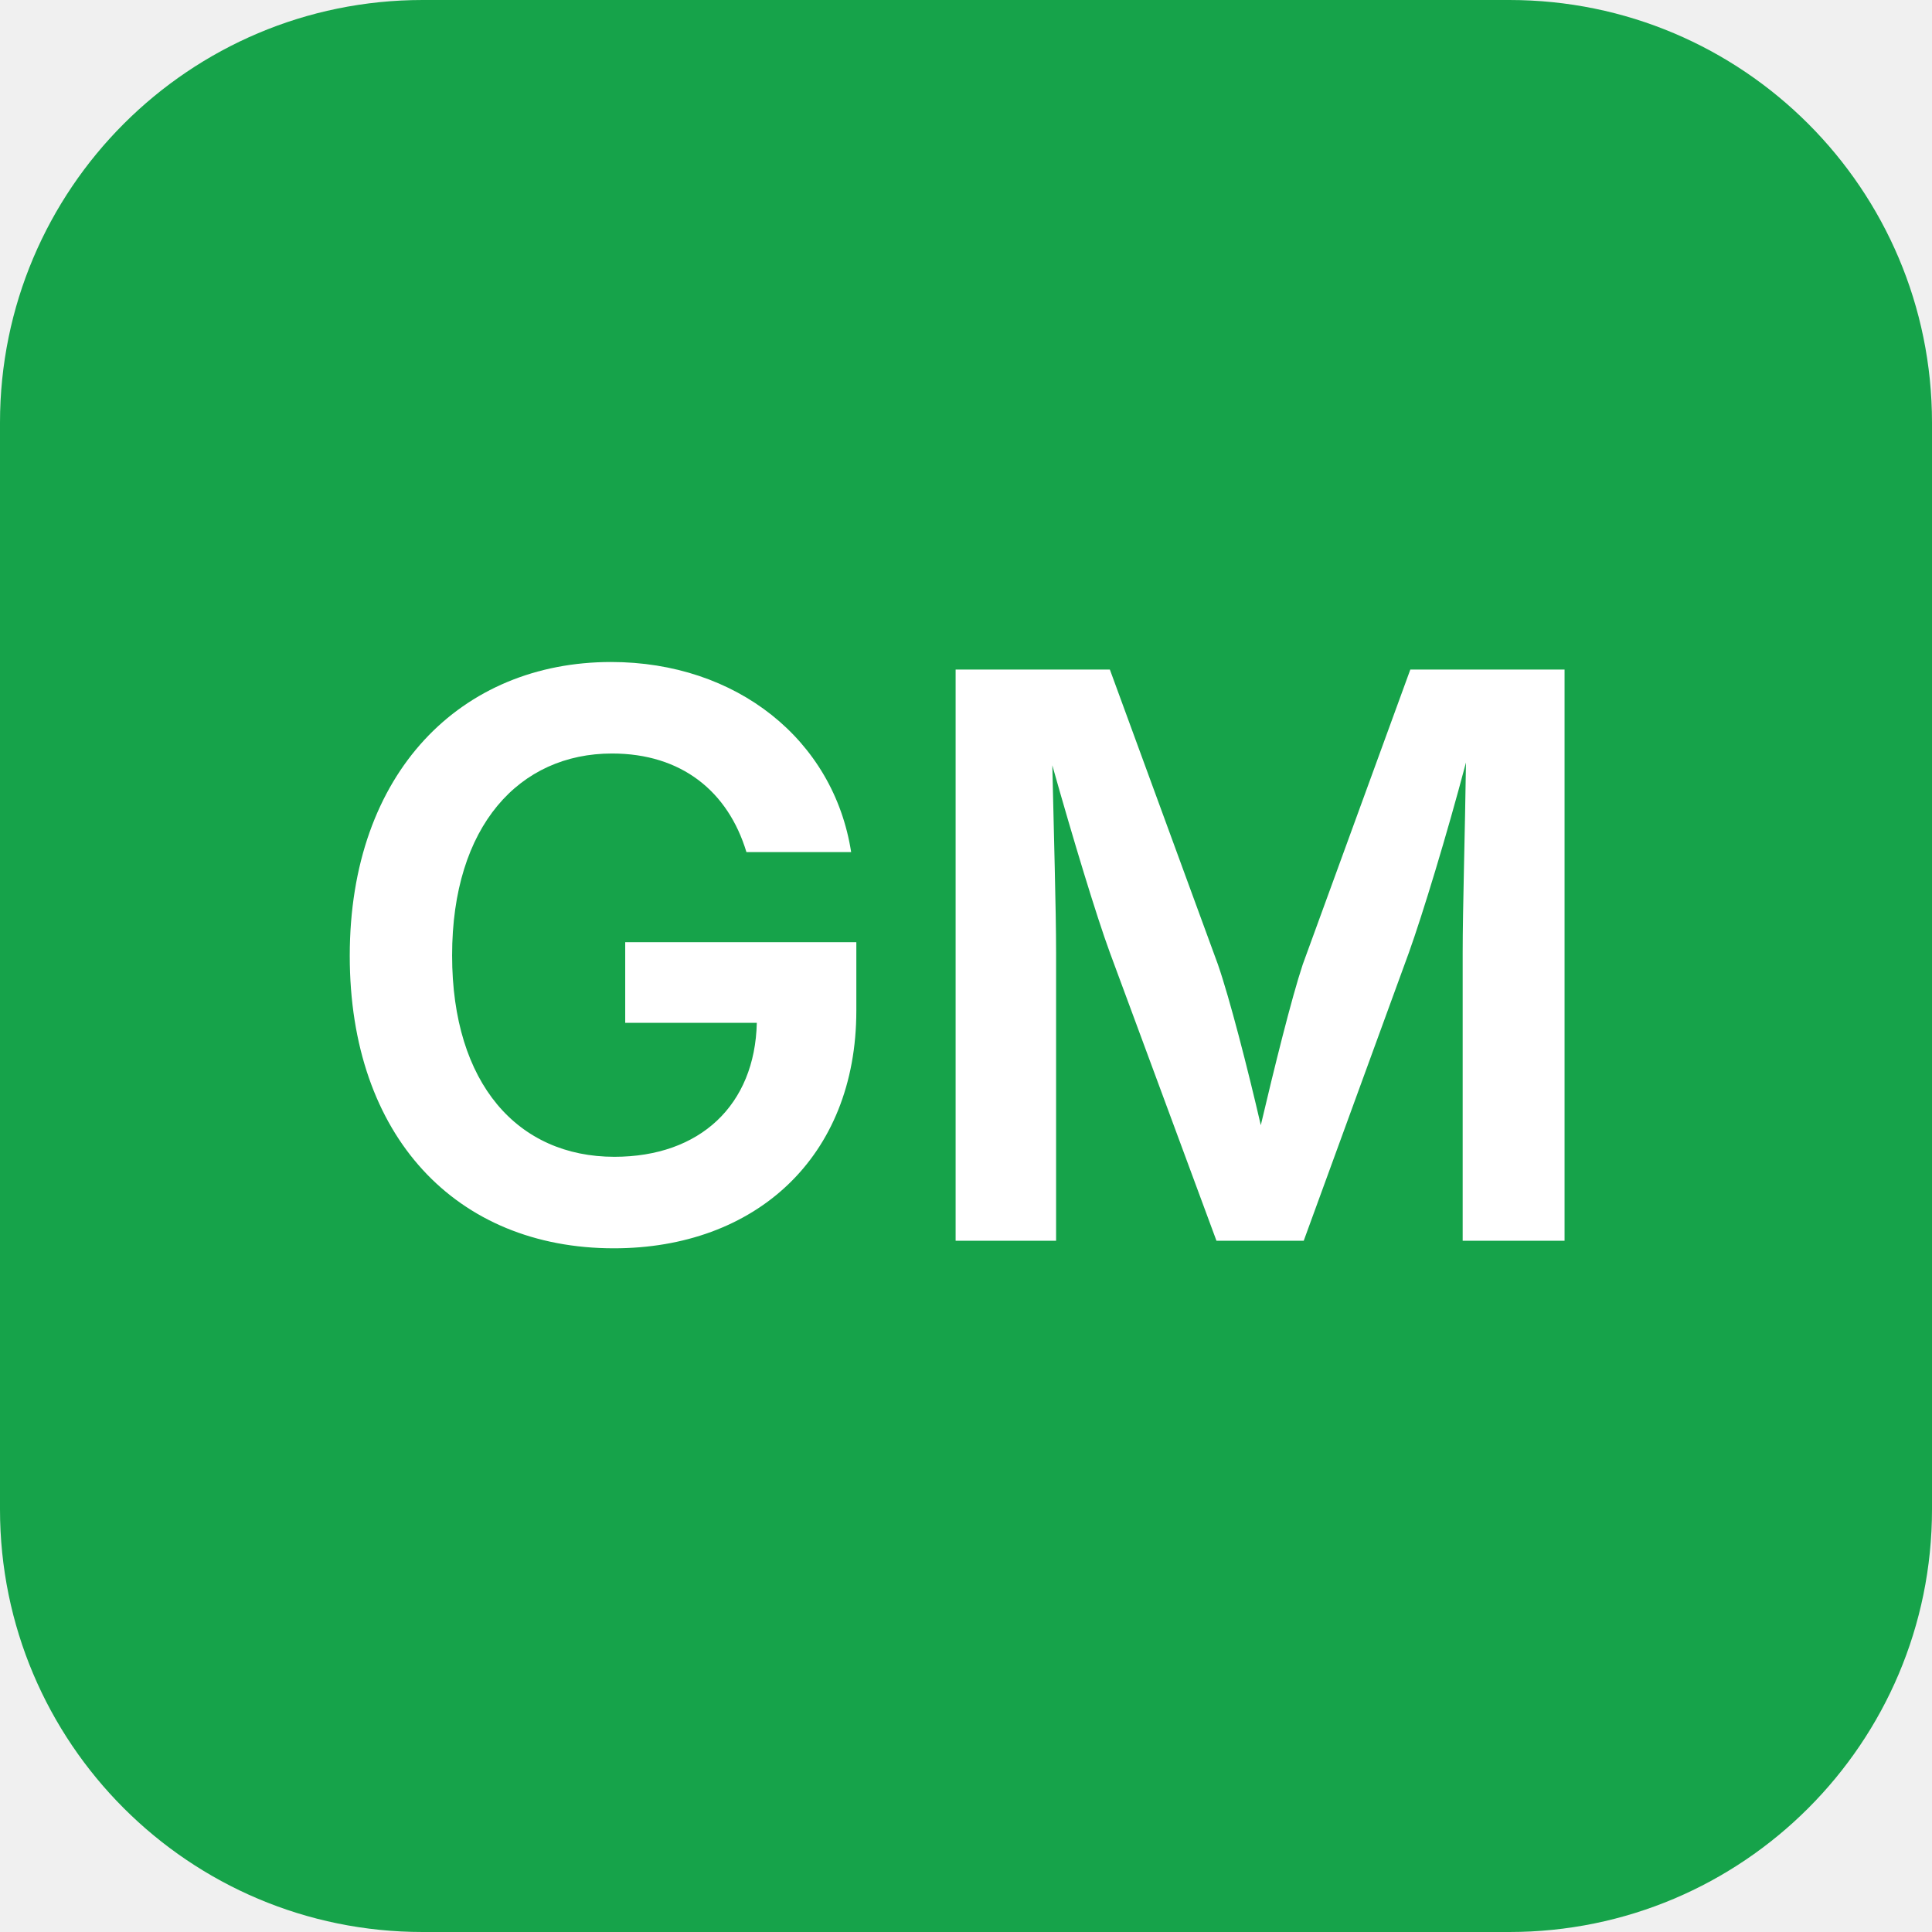
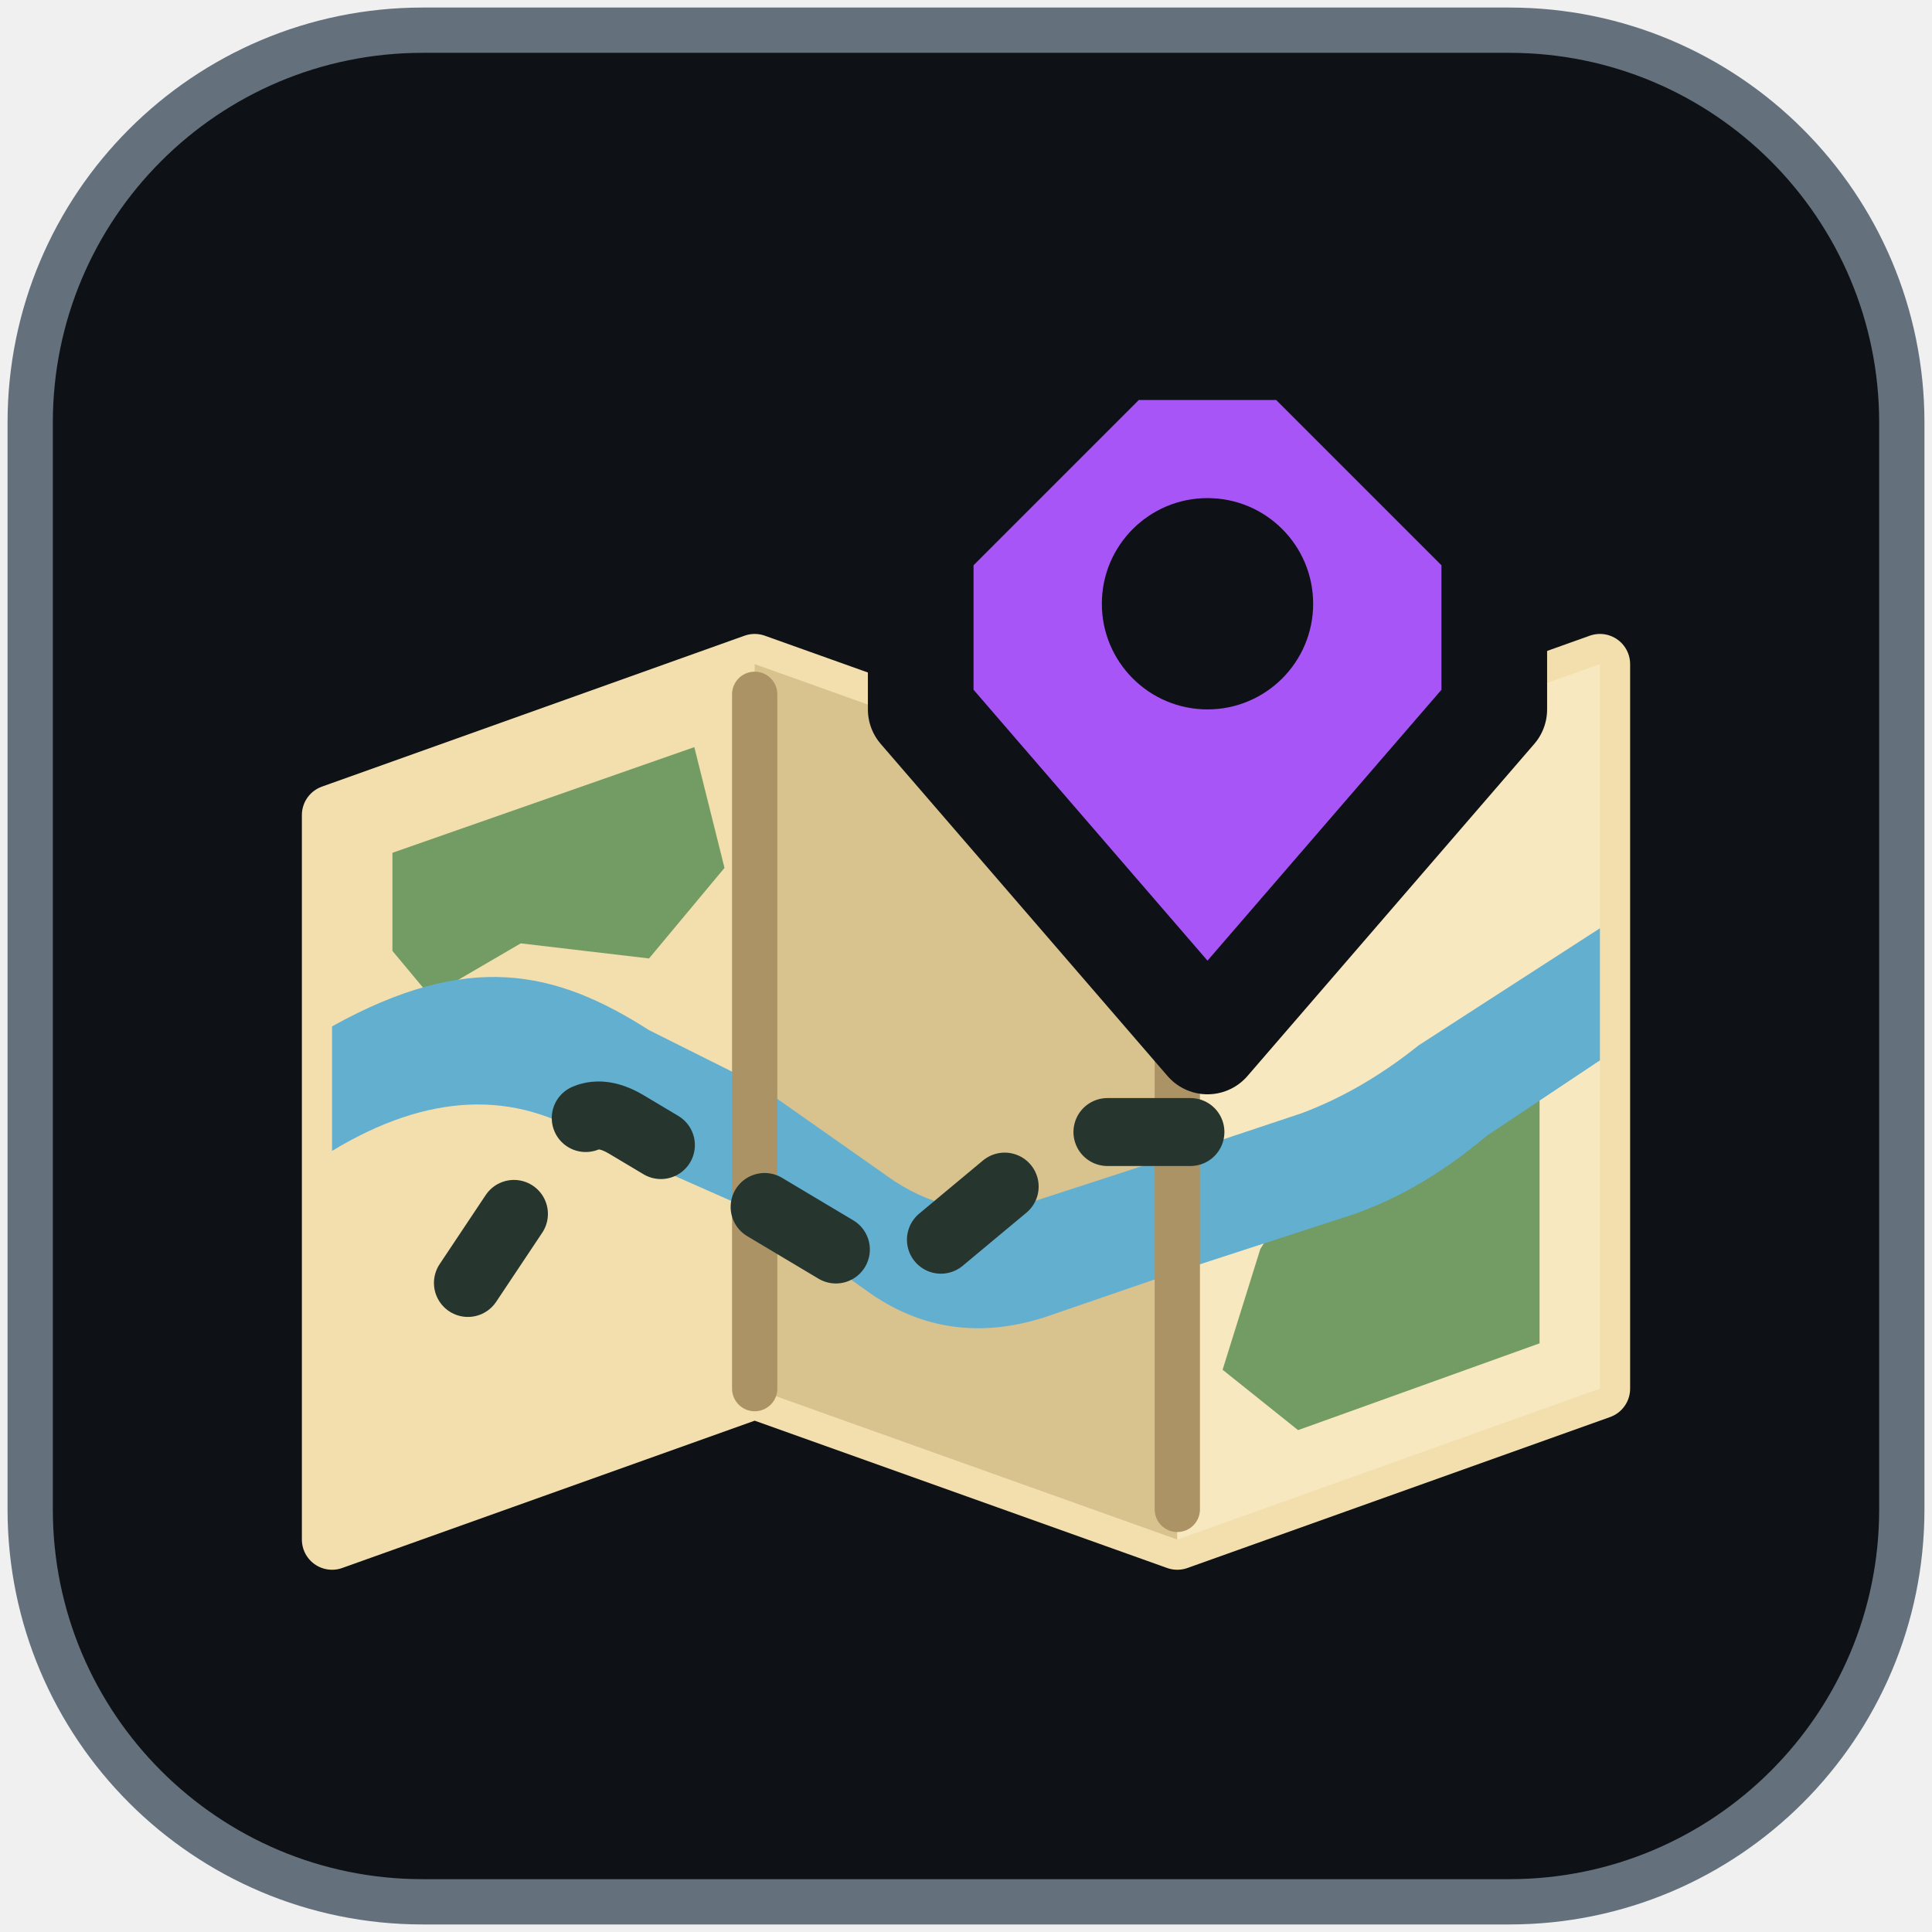
- <svg xmlns="http://www.w3.org/2000/svg" viewBox="0 0 64 64">
-   <rect width="64" height="64" rx="14" fill="#16a34a" />
-   <text x="32" y="32" dy="0.35em" text-anchor="middle" font-family="ui-sans-serif, system-ui, -apple-system, sans-serif" font-size="26" font-weight="600" fill="#ffffff">GM</text>
+ <svg xmlns="http://www.w3.org/2000/svg" viewBox="0 0 1024 1024">
+   <rect x="16" y="16" width="992" height="992" rx="208" fill="#0e1216" stroke="#64717d" stroke-width="24" />
+   <path d="M176 432 400 352 624 432 848 352V736L624 816 400 736 176 816Z" fill="#f2dfad" stroke="#f2dfad" stroke-width="32" stroke-linejoin="round" />
+   <path d="m400 352 224 80v384l-224-80Z" fill="#d8c28e" />
+   <path d="m624 432 224-80v384l-224 80Z" fill="#f7e8bf" />
+   <path d="m208 452 160-56 16 64-40 48-68-8-48 28-20-24Z" fill="#729c64" />
+   <path d="m702 608 114-32v136l-128 46-40-32 20-64Z" fill="#729c64" />
+   <path d="M176 544C248 504 294 514 344 546L400 574 474 626Q508 648 544 638L624 612 690 590Q722 578 752 554L848 492V562L788 602Q750 634 710 646L624 674 560 696Q506 716 462 686L400 642 314 604Q252 564 176 610Z" fill="#63afd0" />
+   <path d="M400 368V736M624 448V800" fill="none" stroke="#ab9365" stroke-width="24" stroke-linecap="round" />
+   <path d="M248 680 300 602Q312 584 332 596L456 670Q472 680 488 666L560 606Q568 600 580 600H640V552" fill="none" stroke="#26352d" stroke-width="36" stroke-dasharray="44 64" stroke-linecap="round" stroke-linejoin="round" />
+   <path d="M592 184H688L792 288V376L640 552 488 376V288Z" fill="#a855f7" stroke="#0e1216" stroke-width="56" stroke-linejoin="round" />
+   <circle cx="640" cy="320" r="56" fill="#0e1216" />
</svg>
